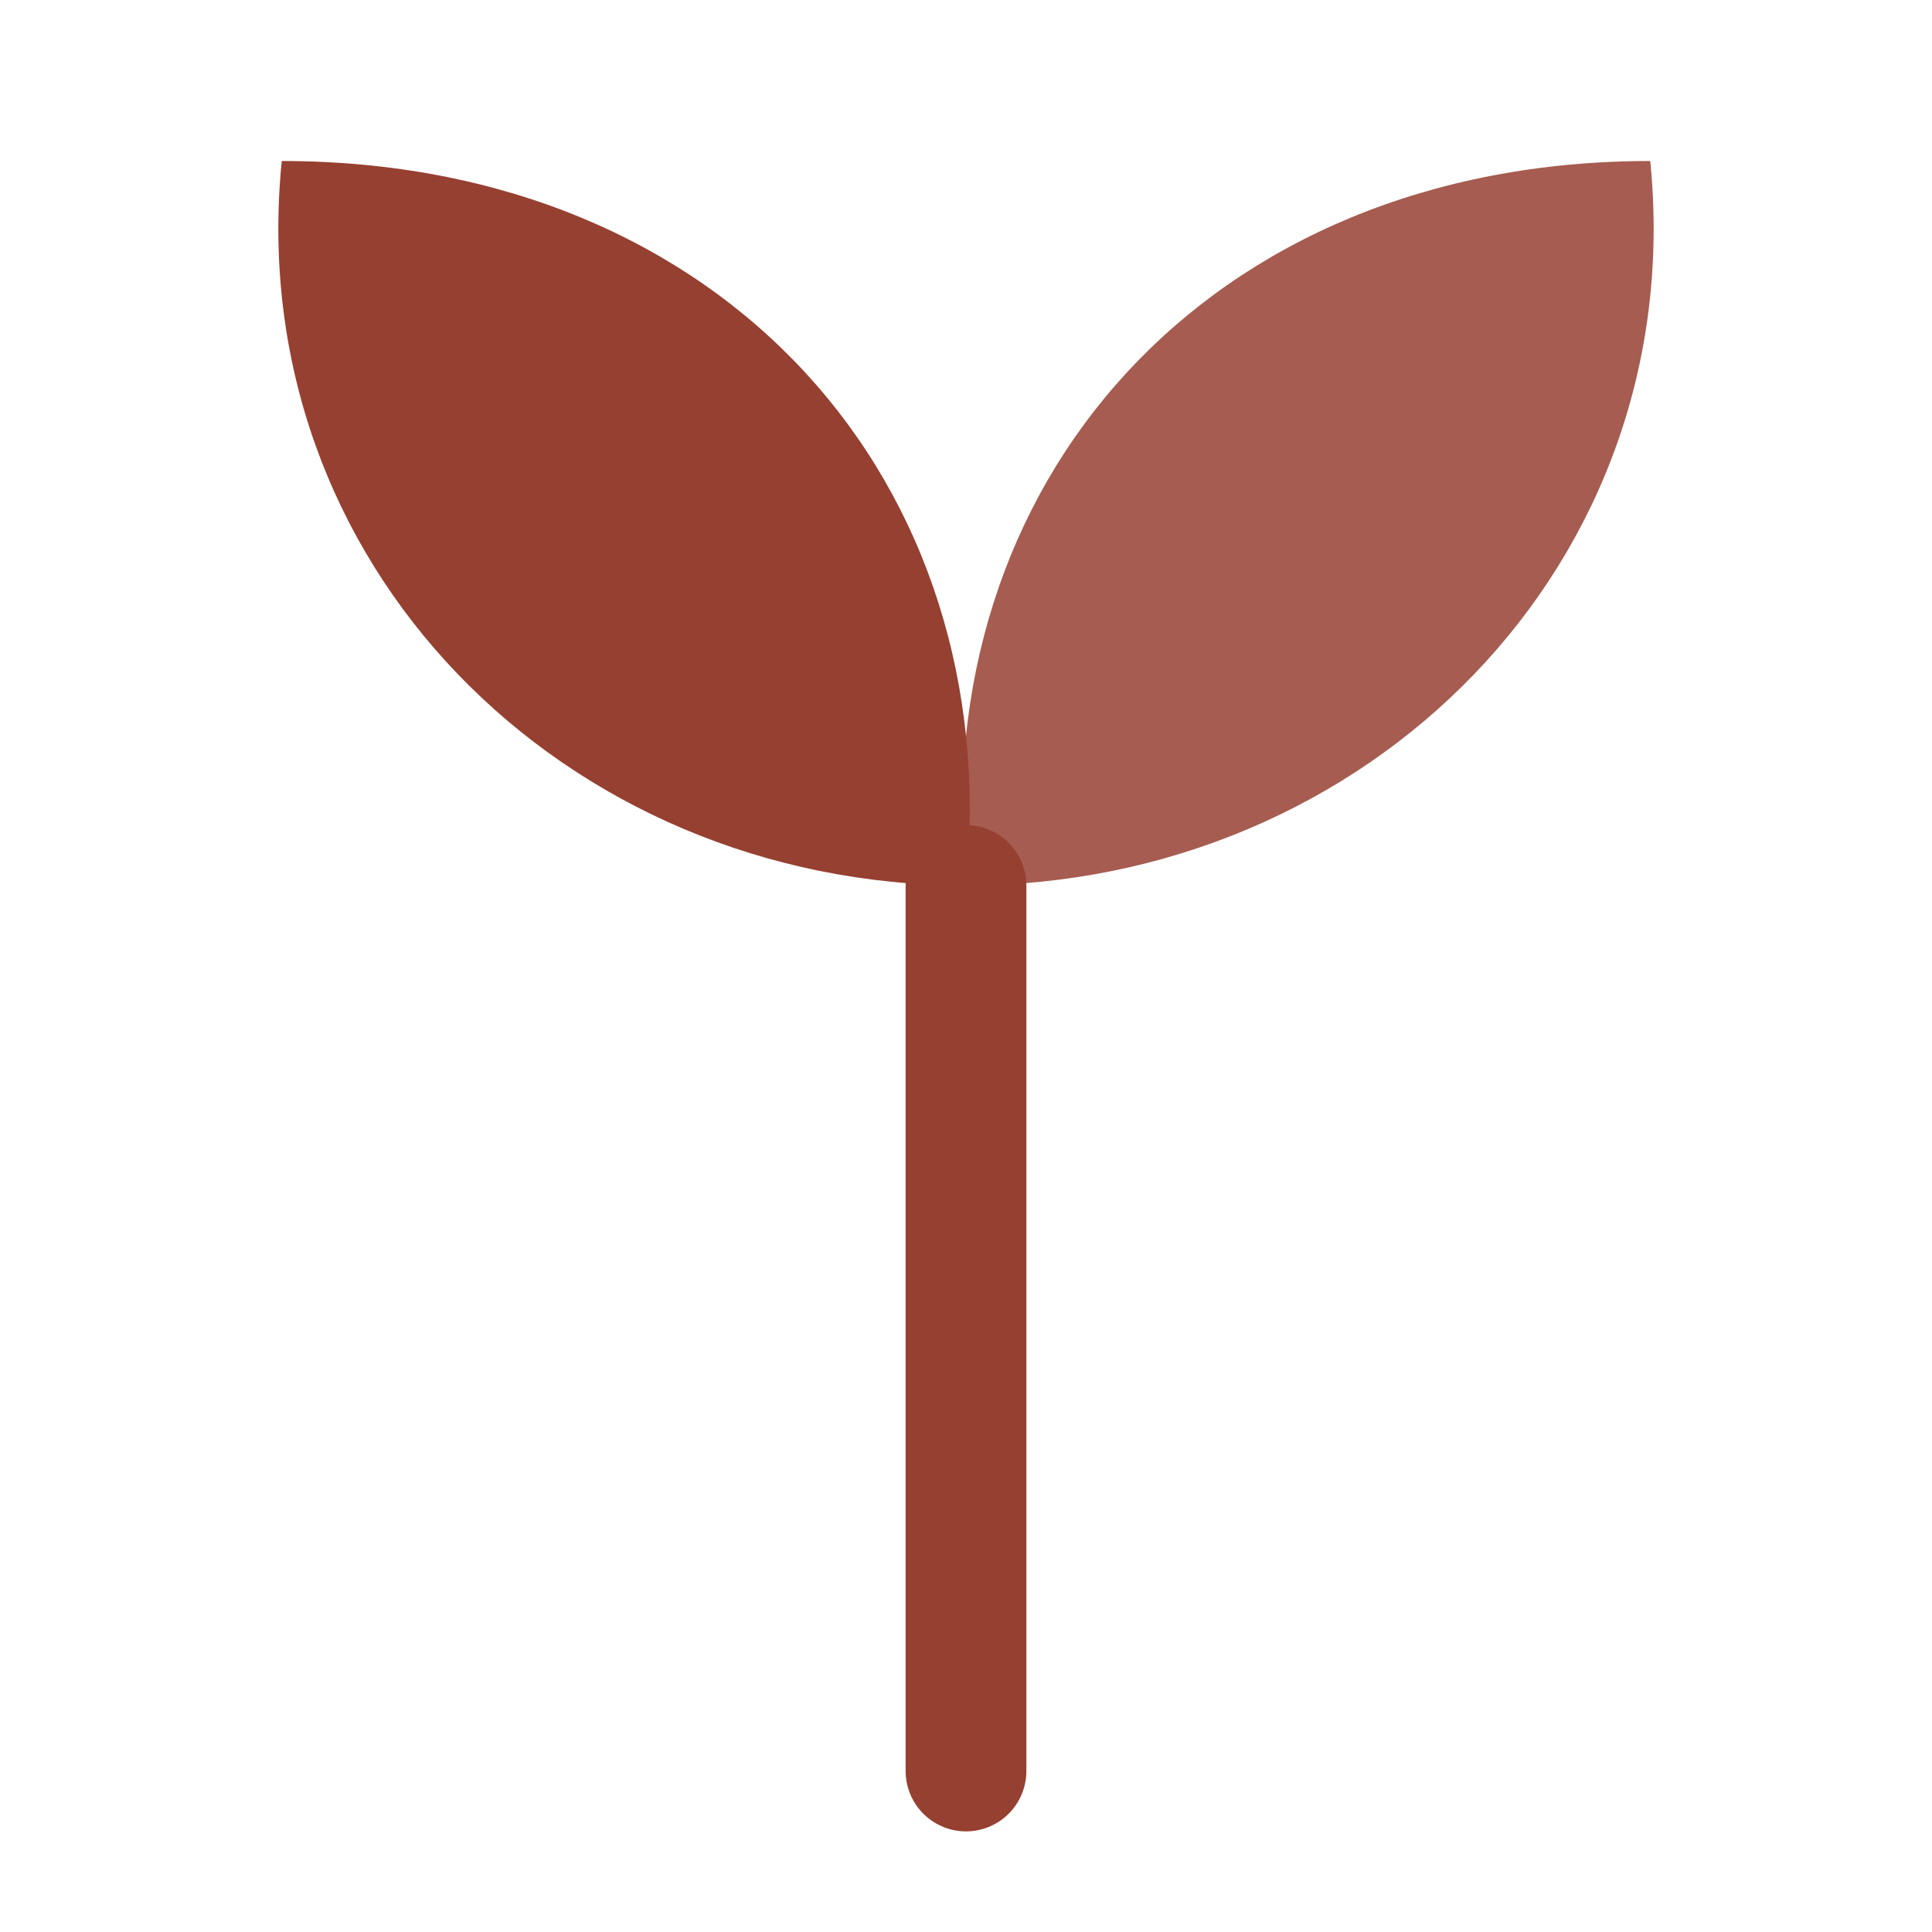
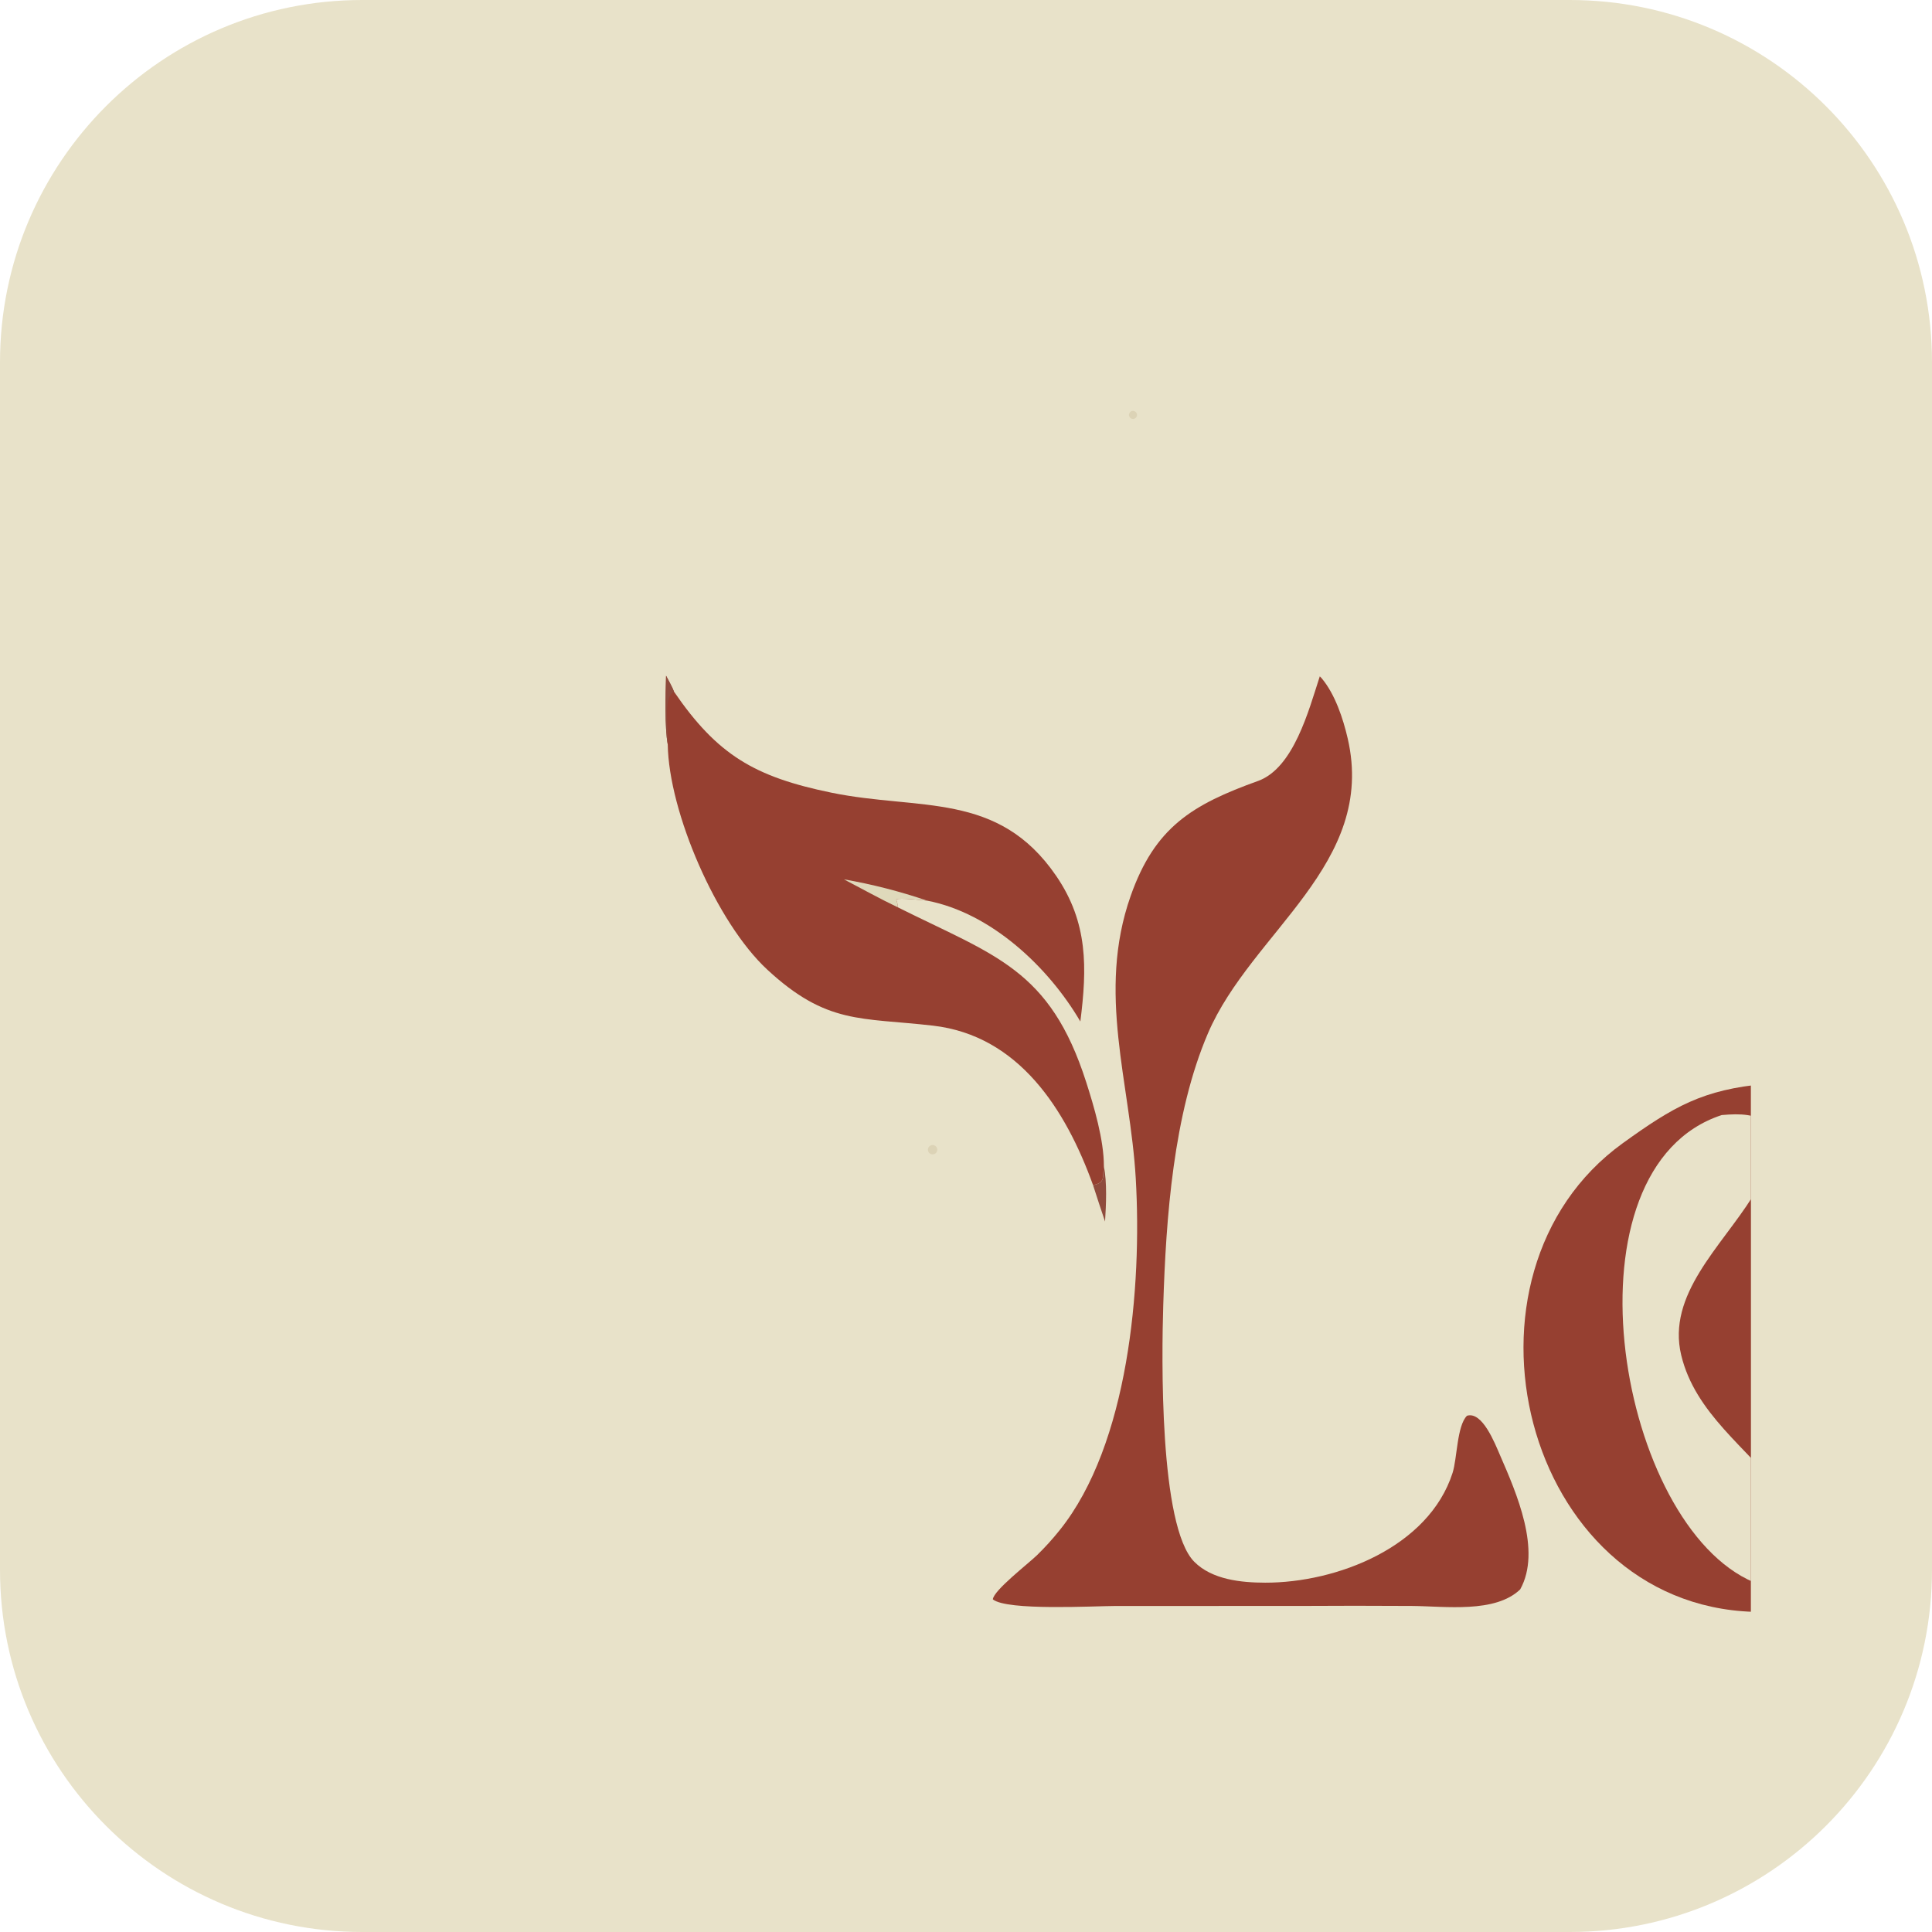
- <svg xmlns="http://www.w3.org/2000/svg" viewBox="0 0 24 24" fill="none" aria-hidden="true">
-   <path d="M 12 22 L 12 11" stroke="#964031" stroke-width="1.5" stroke-linecap="round" />
-   <path d="M 12 11 C 7 11 3 7 3.5 2 C 9 2 12.5 6 12 11 Z" fill="#964031" />
-   <path d="M 12 11 C 17 11 21 7 20.5 2 C 15 2 11.5 6 12 11 Z" fill="#964031" opacity="0.85" />
+ <svg xmlns="http://www.w3.org/2000/svg" viewBox="0 0 32 32" role="img" aria-label="Loam L with leaf">
+   <rect width="32" height="32" rx="6" fill="#E8E2C9" />
+   <svg x="3" y="3" width="26" height="26" viewBox="70 210 240 470" preserveAspectRatio="xMidYMid meet">
+     <defs>
+       <radialGradient id="lm-bg" cx="50%" cy="55%" r="80%">
+         <stop offset="0%" stop-color="#EDE7CF" />
+         <stop offset="100%" stop-color="#DDD5B4" />
+       </radialGradient>
+     </defs>
+     <defs>
+       <radialGradient id="lm-bg" cx="50%" cy="55%" r="80%">
+         <stop offset="0%" stop-color="#EDE7CF" />
+         <stop offset="100%" stop-color="#DDD5B4" />
+       </radialGradient>
+     </defs>
+     <g fill="#A88E5E" opacity="0.18">
+       <circle cx="120" cy="180" r="1.5" />
+       <circle cx="660" cy="220" r="1" />
+       <circle cx="240" cy="280" r="1.2" />
+       <circle cx="540" cy="100" r="1" />
+       <circle cx="100" cy="780" r="1.2" />
+       <circle cx="700" cy="860" r="1.5" />
+       <circle cx="380" cy="930" r="1" />
+       <circle cx="180" cy="500" r="1.4" />
+       <circle cx="640" cy="640" r="1.2" />
+       <circle cx="320" cy="180" r="1" />
+       <circle cx="470" cy="820" r="1" />
+     </g>
+     <g transform="translate(-38.62,-53) scale(0.553)">
+       <path d="M 846.474 964.371 C 875.107 964.006 902.575 976.97 923.305 996.198 C 952.584 1023.35 969.826 1061.06 971.213 1100.96 C 972.271 1140.34 957.65 1178.53 930.563 1207.14 C 906.611 1232.24 874.836 1249.27 839.758 1250.22 C 714.485 1246.26 670.907 1067.23 769.036 996.472 C 796.434 976.716 812.406 967.374 846.474 964.371 z" fill="rgb(150,64,49)" />
+       <path d="M 822.585 981.248 C 833.334 980.326 840.142 980.618 850.127 986.236 C 879.57 1002.8 898.774 1047.36 907.798 1077.82 C 919.203 1116.32 922.216 1166.41 901.711 1202.39 C 892.094 1219.26 881.17 1230.43 862.248 1235.94 C 853.44 1237.85 844.726 1236.69 836.601 1232.66 C 764.857 1197.04 735.31 1009.84 822.585 981.248 z" fill="#E8E2C9" />
+       <path d="M 752.521 966.629 C 754.782 968.942 761.25 986.433 764.544 991.517 C 774.166 1006.37 784.525 1021.3 789.737 1038.35 C 798.001 1065.39 782.206 1083.79 769.991 1106.01 L 765.828 1100.45 C 749.98 1079.84 726.671 1064.53 720.322 1038.2 C 713.735 1010.88 738.344 989.275 752.521 966.629 z" fill="rgb(150,64,49)" transform="translate(843 1109) scale(1.2) translate(-755.6 -1036.3)" />
+       <path d="M 1411.18 964.419 C 1420.91 964.336 1430.56 966.243 1439.53 970.022 C 1466.7 981.734 1480.06 1007.96 1482 1036.53 C 1482.41 1042.62 1481.62 1055.77 1483.54 1060.65 C 1485.57 1059.65 1487.04 1057.76 1488.02 1055.74 C 1505.16 1019.04 1539.25 967.488 1584.45 964.973 C 1664.58 960.514 1665.63 1041.37 1659.19 1098.98 C 1655.66 1130.59 1658.69 1165.17 1664.29 1195.71 C 1665.95 1204.76 1671.14 1216.41 1677.18 1223 C 1682.51 1229.05 1697.48 1234.86 1697.65 1243.11 C 1693.38 1248.72 1671.38 1247.74 1664.4 1247.16 C 1651.57 1246.1 1602.11 1250.34 1593.41 1244 C 1590.46 1234.27 1604.73 1229.79 1610.66 1221.8 C 1630.22 1195.94 1626.31 1161.65 1626.62 1131.18 C 1626.94 1098.52 1624.82 1066.01 1608.67 1036.72 C 1601.29 1023.34 1586.85 1009.2 1571.58 1005.93 C 1527.67 996.523 1497.91 1049.04 1490.59 1084.99 C 1482.47 1123.99 1479.44 1156.71 1487.03 1195.72 C 1493.01 1226.49 1508.61 1222.03 1520.03 1240.74 C 1520.52 1250.51 1491.28 1247.27 1484.3 1247.12 C 1472.33 1247.1 1423.6 1249.24 1415.91 1244.97 C 1415.23 1243.96 1413.4 1241.73 1414.38 1240.25 C 1420.56 1230.89 1433.47 1221.15 1438.61 1210.86 C 1448.35 1191.4 1449.69 1159.02 1450.22 1137.12 C 1451.07 1102.4 1444.56 1047.03 1420.14 1020.33 C 1409.88 1010.47 1392.6 1003.16 1378.5 1004.39 C 1308.22 1010.55 1298.41 1109.91 1300.19 1164.32 C 1301.14 1193.42 1306.82 1216.94 1332.41 1233.28 C 1335.65 1235.35 1337.57 1239.28 1337.66 1242.98 C 1331.75 1251.62 1257.07 1244.84 1243.74 1247.32 C 1239.25 1248.15 1232.9 1246.1 1232.03 1240.15 C 1234.32 1232.9 1241.78 1229.75 1247.42 1224.82 C 1260.72 1213.21 1265.73 1189.67 1267.25 1172.97 C 1270.37 1136.79 1269.29 1098.25 1260.09 1062.99 C 1258.24 1055.93 1257.53 1053.17 1253.1 1047.35 C 1246.62 1038.84 1233.6 1033.22 1229.27 1024.05 C 1229.76 1019.48 1237.5 1017.41 1242.53 1015.07 C 1258.56 1008.02 1271.08 999.305 1281.77 985.278 C 1286.27 979.371 1294.42 966.328 1301.84 966.327 C 1315.44 974.645 1298.14 1039.4 1304.36 1050.55 C 1306.33 1050.31 1306.92 1050.2 1307.99 1048.02 C 1329.66 1003.68 1359.31 967.36 1411.18 964.419 z" fill="rgb(150,64,49)" />
+       <path d="M 1042.15 1075.86 C 1034.21 1082.78 1028.49 1088.05 1017.22 1087.22 C 997.637 1085.78 993.253 1061.94 995.665 1046.39 C 999.167 1023.81 1013.44 1003.89 1031.4 990.355 C 1048.31 977.512 1069.17 972.074 1089.92 969.554 C 1101.72 968.121 1113.75 968.002 1125.51 969.89 C 1145.92 972.997 1164.22 984.201 1176.28 1000.97 C 1207.33 1044.09 1190.89 1123.65 1195.91 1175.05 C 1196.78 1183.96 1195.61 1193.95 1199.8 1202.04 C 1205.41 1214.47 1222.31 1210.72 1228.89 1215.59 C 1231.06 1231.96 1205.42 1249.43 1190.46 1251.37 C 1179.91 1252.75 1169.26 1249.81 1160.92 1243.2 C 1141.19 1227.39 1141.32 1199.79 1140.42 1176.8 L 1137.47 1172.71 C 1127.5 1193.71 1121.88 1200.69 1106.13 1218.92 C 1066.43 1264.87 977.755 1263.4 975.689 1189.38 C 974.673 1152.98 1006.91 1129.49 1034.78 1110.01 C 1069.14 1085.98 1108.4 1064.26 1139.38 1034.37 C 1137.21 1013.3 1126.13 989.264 1103.36 984.5 C 1094.9 982.64 1086.04 984.321 1078.84 989.155 C 1055.91 1004.29 1053.97 1038.37 1049.14 1062.56 C 1049.63 1070.62 1051.68 1073.13 1043.33 1075.51 L 1042.15 1075.86 z" fill="rgb(150,64,49)" />
+       <path d="M 1042.15 1075.86 C 1044.95 1071.06 1046.82 1067.61 1049.14 1062.56 C 1049.63 1070.62 1051.68 1073.13 1043.33 1075.51 L 1042.15 1075.86 z" fill="#E8E2C9" />
+       <path d="M 1137.47 1172.71 C 1137.77 1171.61 1138.29 1169.1 1139.5 1168.64 C 1140.69 1169.27 1140.4 1175.49 1140.42 1176.8 L 1137.47 1172.71 z" fill="#DFD9BB" />
+       <path d="M 1138.68 1052.85 C 1141.53 1055.7 1139.2 1112.19 1140.26 1120.85 C 1145.16 1160.96 1088.45 1234.6 1044.65 1203.12 C 1017.43 1175.66 1045.26 1127.33 1070.22 1108.6 C 1079.9 1101.34 1089.44 1093.49 1098.95 1085.99 C 1112.46 1075.27 1125.71 1064.22 1138.68 1052.85 z" fill="#E8E2C9" />
+       <path d="M 604.971 743.713 C 605.284 744.03 605.62 744.325 605.908 744.665 C 613.21 753.268 617.601 766.578 620.095 777.393 C 635.787 845.443 568.026 881.982 544.426 936.97 C 525.676 980.659 521.683 1037.01 520.216 1084.16 C 519.362 1111.63 517.963 1203.93 537.022 1223.12 C 546.642 1232.81 562.377 1234.4 575.385 1234.43 C 614.174 1234.51 663.919 1215.19 676.854 1175.02 C 679.386 1167.16 679.179 1149.51 684.663 1144.05 C 693 1141.48 699.804 1159.08 702.61 1165.53 C 711.398 1185.75 725.198 1217.06 713.455 1238.09 C 699.89 1251.07 672.963 1247.18 654.848 1247.03 C 634.247 1246.9 613.645 1246.9 593.044 1247.03 L 494.511 1247.04 C 482.701 1247.08 435.694 1249.73 427.953 1243.47 C 428.299 1238.66 447.098 1224.17 451.805 1219.61 C 456.216 1215.32 460.352 1210.75 464.188 1205.94 C 501.442 1159.49 508.731 1074.32 505.336 1015.65 C 502.333 963.766 484.099 915.099 502.56 862.642 C 515.663 825.409 535.819 813.167 571.646 800.314 C 590.841 793.274 598.958 762.187 604.971 743.713 z" fill="rgb(150,64,49)" />
+       <path d="M 251.029 743.383 C 252.146 745.529 254.63 749.971 255.34 752.036 C 278.788 786.234 298.866 798.127 340.502 806.692 C 388.19 816.502 430.767 805.762 462.242 851.747 C 479.599 877.103 478.978 901.645 475.331 930.591 C 458.066 901.092 427.004 871.826 392.379 865.163 C 390.494 864.955 376.895 863.452 375.668 864.511 C 376.158 866.553 376.49 866.595 376.338 868.69 C 429.257 895.128 458.821 902.109 478.481 963.375 C 482.724 976.598 488.088 994.686 488.076 1008.88 C 487.336 1015.2 488.846 1017.86 482.21 1019.19 C 467.44 978.223 442.029 938.188 395.513 932.835 C 356.405 928.334 338.092 932.35 305.851 902.532 C 278.391 877.137 252.476 817.23 251.931 780.532 C 250.245 771.548 250.775 752.894 251.029 743.383 z" fill="rgb(150,64,49)" />
+       <path d="M 347.328 853.624 C 362.623 856.29 377.686 860.148 392.379 865.163 C 390.494 864.955 376.895 863.452 375.668 864.511 C 376.158 866.553 376.49 866.595 376.338 868.69 C 367.988 864.746 355.814 858.085 347.328 853.624 z" fill="#DFD9BB" />
+       <path d="M 251.029 743.383 C 252.146 745.529 254.63 749.971 255.34 752.036 C 248.802 755.768 252.691 772.689 251.931 780.532 C 250.245 771.548 250.775 752.894 251.029 743.383 z" fill="rgb(143,75,61)" />
+       <path d="M 488.076 1008.88 C 489.841 1018.12 489.284 1029.5 488.707 1038.9 C 486.481 1032.35 484.315 1025.78 482.21 1019.19 C 488.846 1017.86 487.336 1015.2 488.076 1008.88 z" fill="rgb(143,75,61)" />
+     </g>
+   </svg>
</svg>
